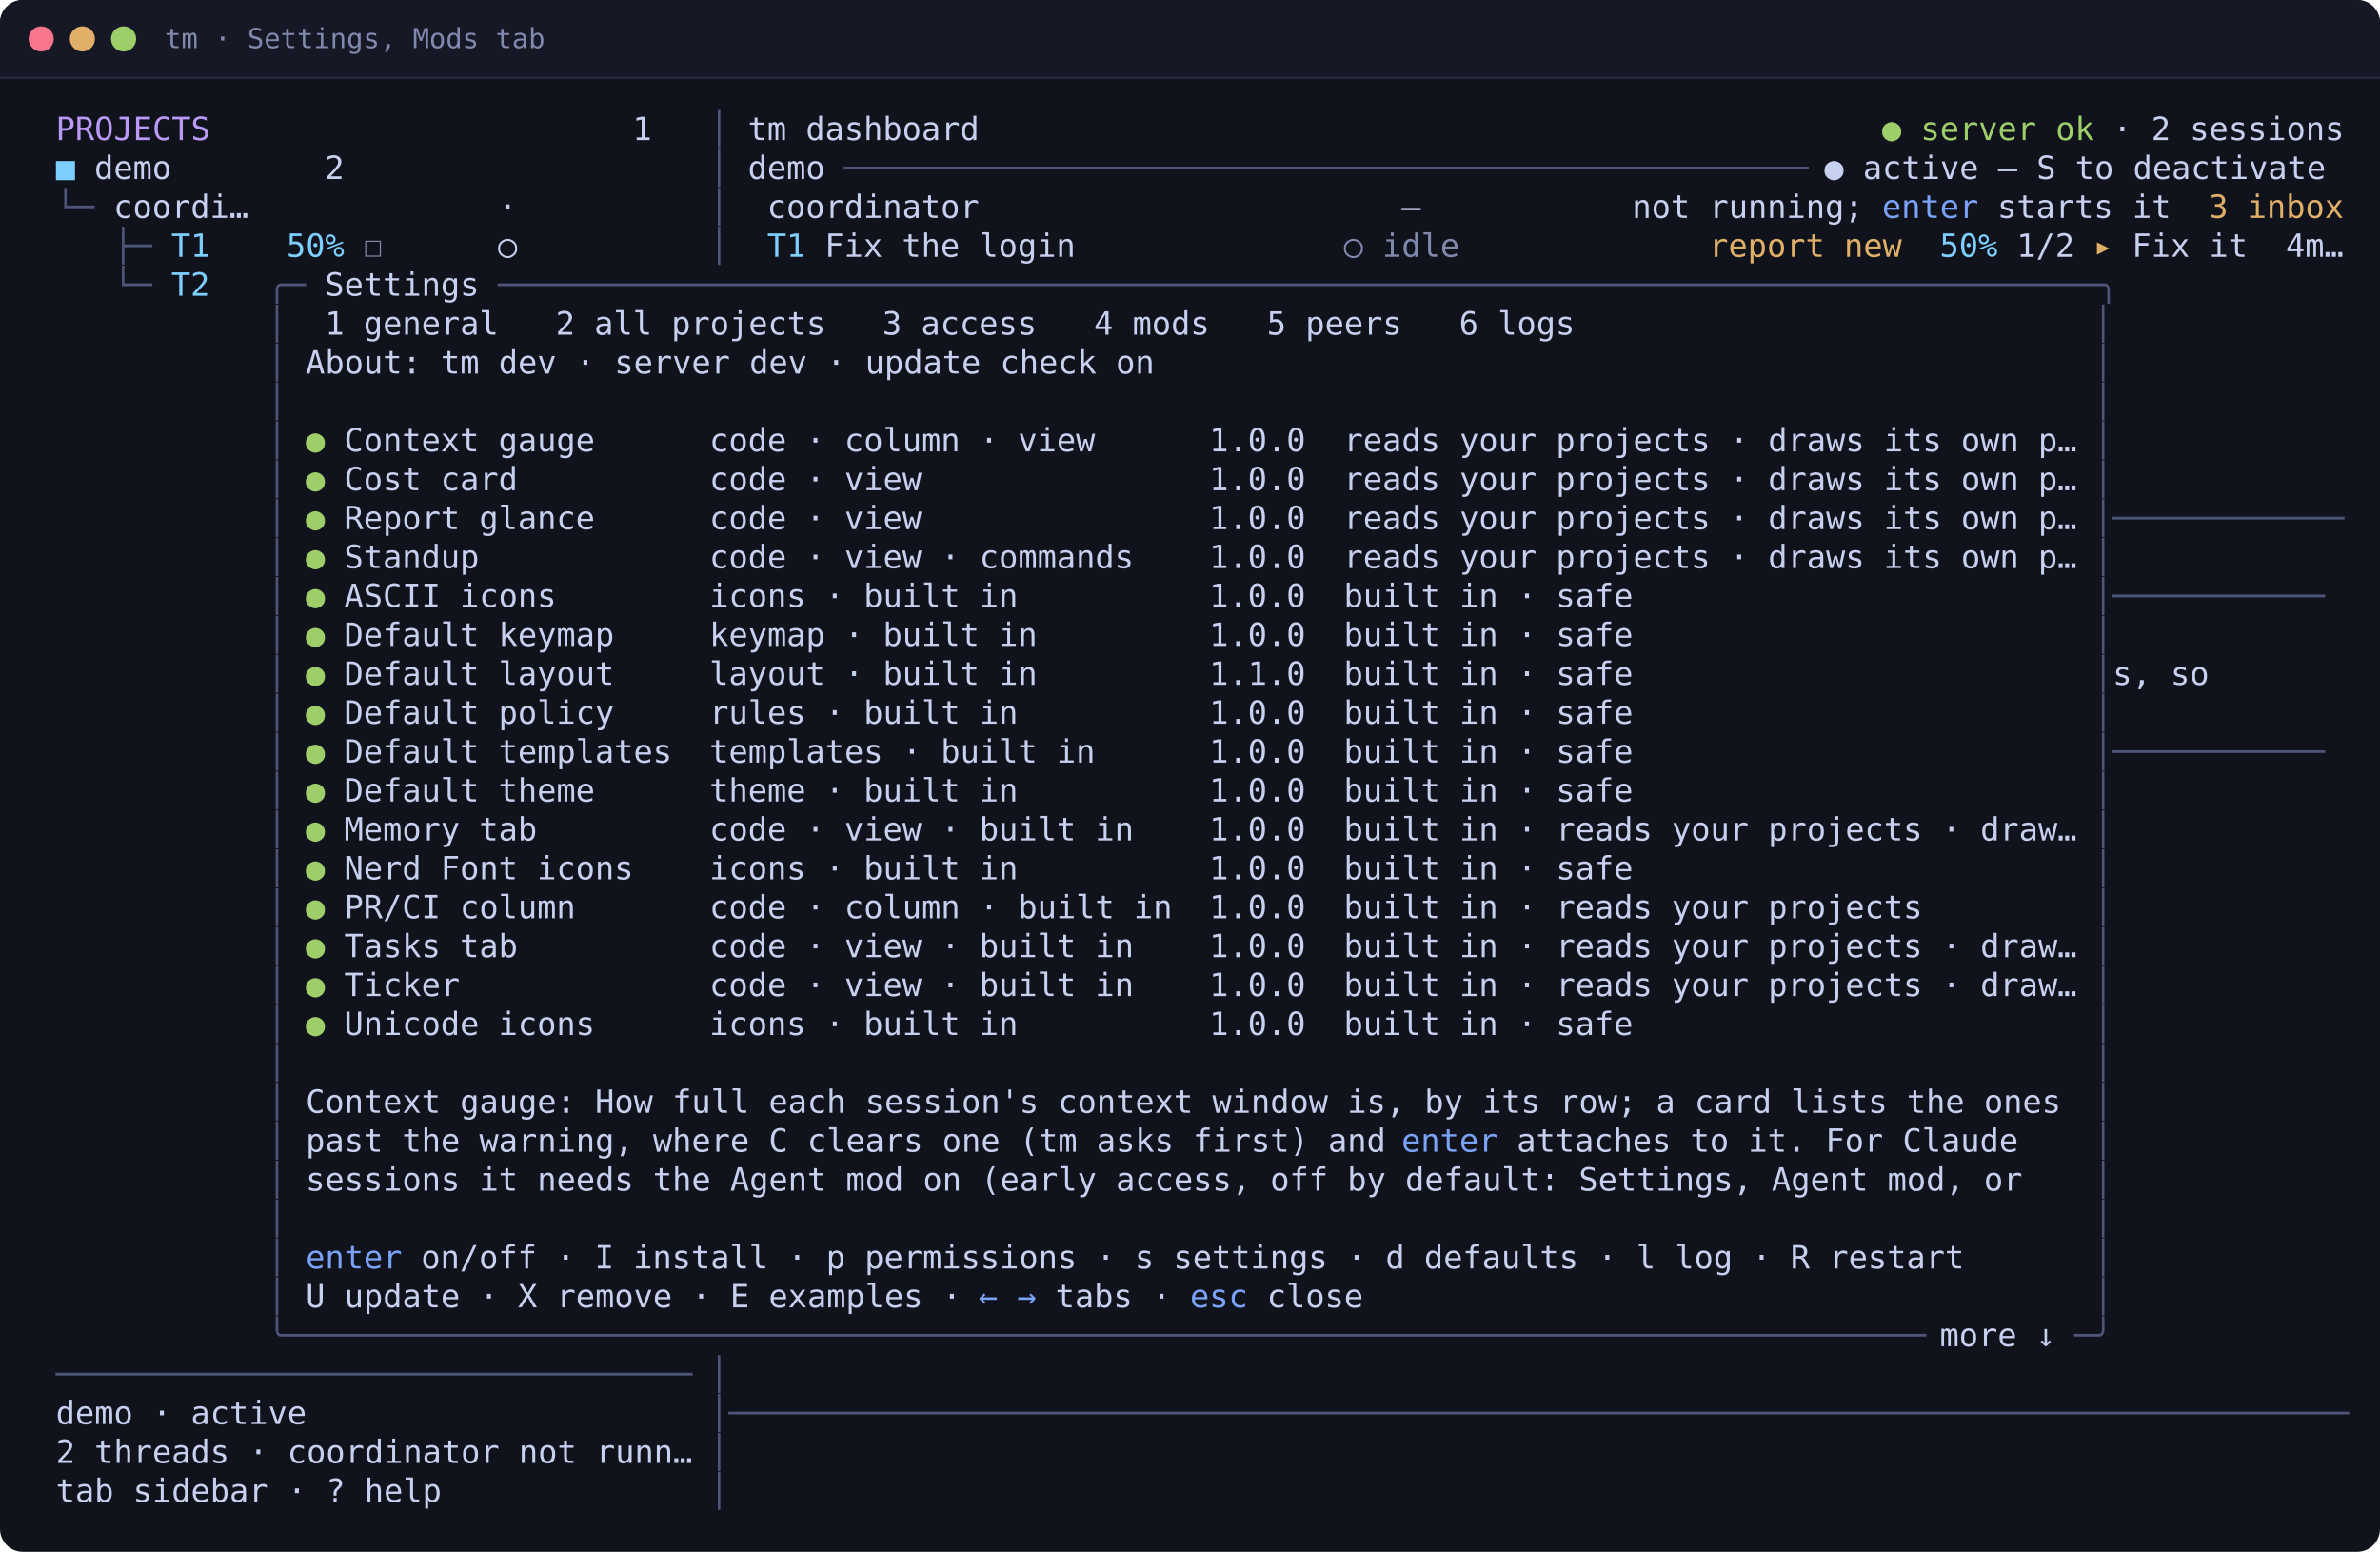
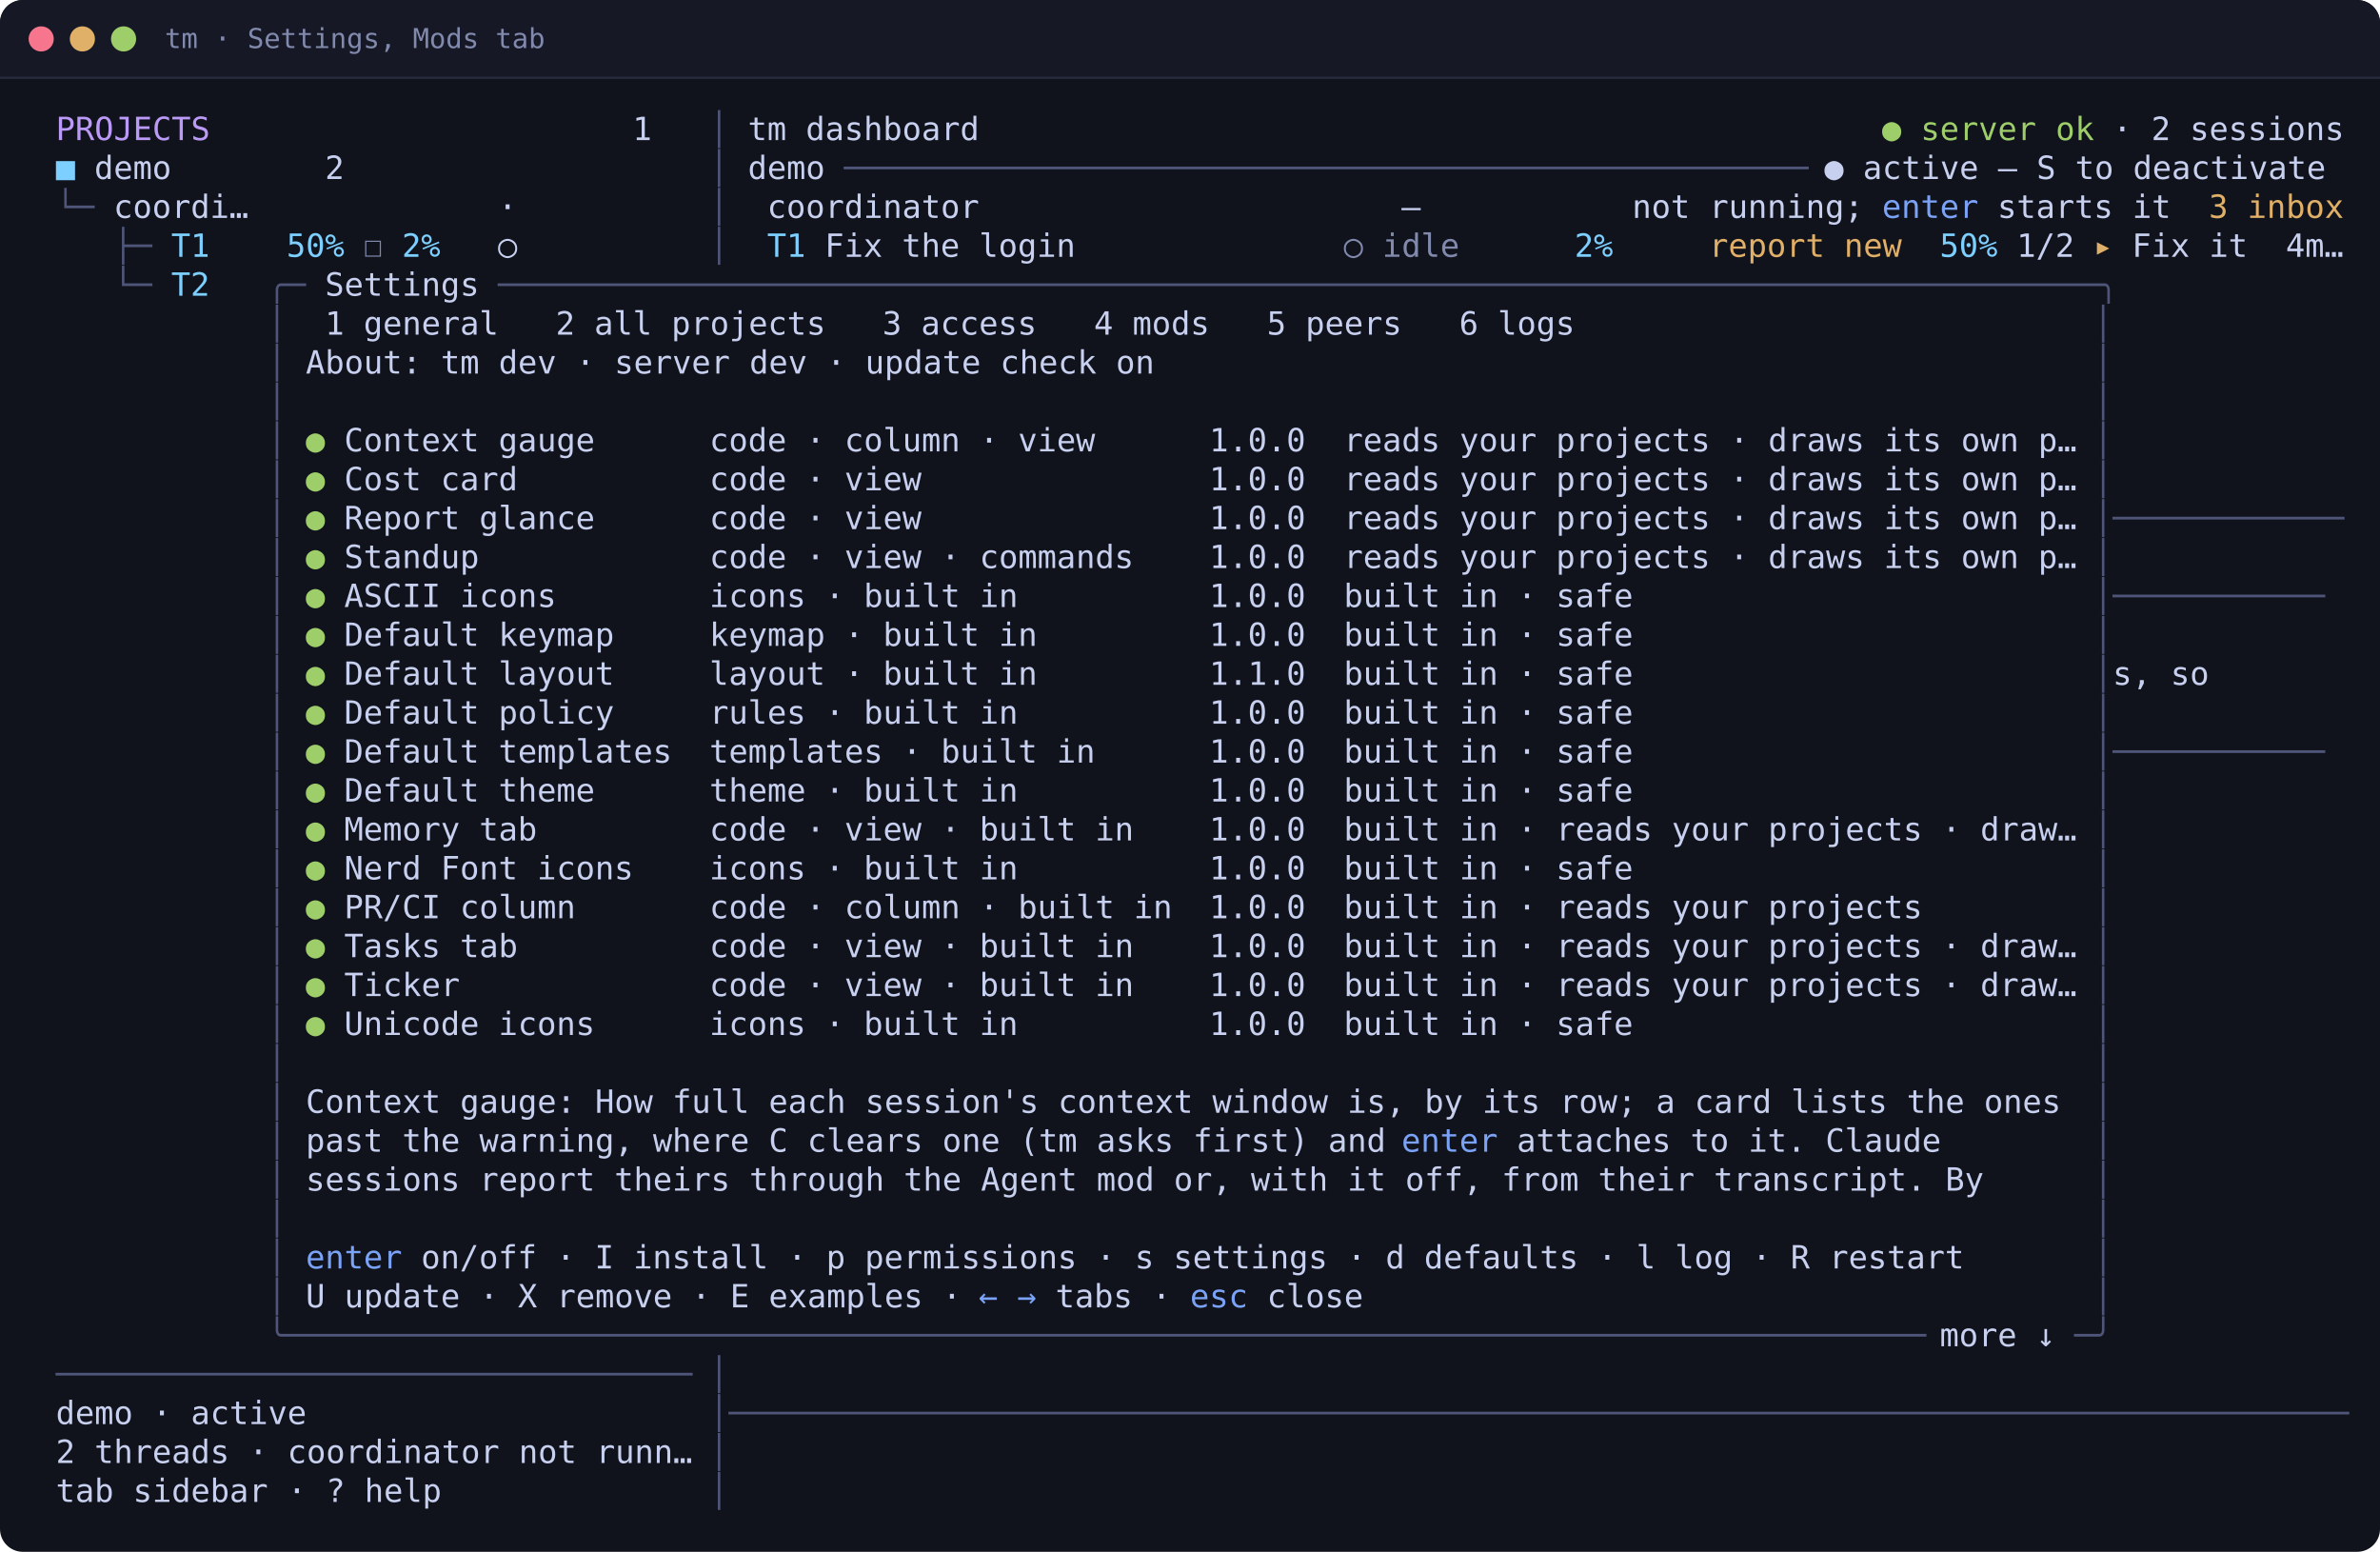
<svg xmlns="http://www.w3.org/2000/svg" width="1040" height="678" viewBox="0 0 1040 678" role="img" aria-labelledby="t">
  <style>text{font:14px ui-monospace,SFMono-Regular,Menlo,Consolas,'DejaVu Sans Mono','Liberation Mono',monospace;white-space:pre}</style>
  <rect width="1040" height="678" rx="10" fill="#11131c" />
  <rect width="1040" height="34" rx="10" fill="#161925" />
  <rect y="24" width="1040" height="10" fill="#161925" />
  <line x1="0" y1="34" x2="1040" y2="34" stroke="#262a3d" />
  <circle cx="18" cy="17" r="5.5" fill="#f7768e" />
  <circle cx="36" cy="17" r="5.5" fill="#e0af68" />
  <circle cx="54" cy="17" r="5.5" fill="#9ece6a" />
  <text x="72" y="21" fill="#8189ad" style="font-size:12px">tm · Settings, Mods tab</text>
  <text x="24.4" y="61.2" fill="#bb9af7" font-weight="700" textLength="67.2" lengthAdjust="spacingAndGlyphs">PROJECTS</text>
  <text x="276.4" y="61.2" fill="#c8d0f0">1</text>
  <text x="310.0" y="61.2" fill="#4e5578">│</text>
  <text x="326.8" y="61.2" fill="#c8d0f0" font-weight="700" textLength="100.8" lengthAdjust="spacingAndGlyphs">tm dashboard</text>
  <text x="822.4" y="61.2" fill="#9ece6a" textLength="92.4" lengthAdjust="spacingAndGlyphs">● server ok</text>
  <text x="923.2" y="61.2" fill="#c8d0f0" textLength="100.8" lengthAdjust="spacingAndGlyphs">· 2 sessions</text>
  <text x="24.4" y="78.2" fill="#7dcfff">■</text>
  <text x="41.2" y="78.2" fill="#c8d0f0" textLength="33.6" lengthAdjust="spacingAndGlyphs">demo</text>
  <text x="142.0" y="78.2" fill="#c8d0f0">2</text>
  <text x="310.0" y="78.2" fill="#4e5578">│</text>
  <text x="326.8" y="78.2" fill="#c8d0f0" textLength="33.6" lengthAdjust="spacingAndGlyphs">demo</text>
  <text x="368.8" y="78.2" fill="#4e5578" textLength="420.0" lengthAdjust="spacingAndGlyphs">──────────────────────────────────────────────────</text>
  <text x="797.2" y="78.2" fill="#c8d0f0" textLength="218.4" lengthAdjust="spacingAndGlyphs">● active — S to deactivate</text>
  <text x="24.4" y="95.2" fill="#4e5578" textLength="16.8" lengthAdjust="spacingAndGlyphs">└─</text>
  <text x="49.6" y="95.2" fill="#c8d0f0" textLength="58.8" lengthAdjust="spacingAndGlyphs">coordi…</text>
  <text x="217.6" y="95.2" fill="#c8d0f0">·</text>
  <text x="310.0" y="95.2" fill="#4e5578">│</text>
  <text x="335.2" y="95.2" fill="#c8d0f0" textLength="92.4" lengthAdjust="spacingAndGlyphs">coordinator</text>
  <text x="612.4" y="95.2" fill="#c8d0f0">—</text>
  <text x="713.2" y="95.2" fill="#c8d0f0" textLength="100.8" lengthAdjust="spacingAndGlyphs">not running;</text>
  <text x="822.4" y="95.2" fill="#7aa2f7" textLength="42.0" lengthAdjust="spacingAndGlyphs">enter</text>
  <text x="872.8" y="95.2" fill="#c8d0f0" textLength="75.6" lengthAdjust="spacingAndGlyphs">starts it</text>
  <text x="965.2" y="95.2" fill="#e0af68" textLength="58.8" lengthAdjust="spacingAndGlyphs">3 inbox</text>
  <text x="49.6" y="112.2" fill="#4e5578" textLength="16.8" lengthAdjust="spacingAndGlyphs">├─</text>
  <text x="74.8" y="112.2" fill="#7dcfff" font-weight="700" textLength="16.8" lengthAdjust="spacingAndGlyphs">T1</text>
  <text x="125.2" y="112.2" fill="#7dcfff" textLength="25.2" lengthAdjust="spacingAndGlyphs">50%</text>
  <text x="158.8" y="112.2" fill="#8189ad">☐</text>
+   <text x="175.6" y="112.2" fill="#7dcfff" textLength="16.8" lengthAdjust="spacingAndGlyphs">2%</text>
  <text x="217.6" y="112.2" fill="#c8d0f0">○</text>
  <text x="310.0" y="112.2" fill="#4e5578">│</text>
  <text x="335.2" y="112.2" fill="#7dcfff" font-weight="700" textLength="16.8" lengthAdjust="spacingAndGlyphs">T1</text>
  <text x="360.4" y="112.2" fill="#c8d0f0" textLength="109.2" lengthAdjust="spacingAndGlyphs">Fix the login</text>
  <text x="587.2" y="112.2" fill="#8189ad" textLength="50.4" lengthAdjust="spacingAndGlyphs">○ idle</text>
+   <text x="688.0" y="112.2" fill="#7dcfff" textLength="16.8" lengthAdjust="spacingAndGlyphs">2%</text>
  <text x="746.8" y="112.2" fill="#e0af68" textLength="84.0" lengthAdjust="spacingAndGlyphs">report new</text>
  <text x="847.6" y="112.2" fill="#7dcfff" textLength="25.2" lengthAdjust="spacingAndGlyphs">50%</text>
  <text x="881.2" y="112.2" fill="#c8d0f0" textLength="25.2" lengthAdjust="spacingAndGlyphs">1/2</text>
  <text x="914.8" y="112.2" fill="#e0af68">▸</text>
  <text x="931.6" y="112.2" fill="#c8d0f0" textLength="50.4" lengthAdjust="spacingAndGlyphs">Fix it</text>
  <text x="998.8" y="112.2" fill="#c8d0f0" textLength="25.2" lengthAdjust="spacingAndGlyphs">4m…</text>
  <text x="49.6" y="129.2" fill="#4e5578" textLength="16.8" lengthAdjust="spacingAndGlyphs">└─</text>
  <text x="74.8" y="129.2" fill="#7dcfff" font-weight="700" textLength="16.8" lengthAdjust="spacingAndGlyphs">T2</text>
  <text x="116.8" y="129.2" fill="#4e5578" textLength="16.8" lengthAdjust="spacingAndGlyphs">╭─</text>
  <text x="142.0" y="129.2" fill="#c8d0f0" textLength="67.2" lengthAdjust="spacingAndGlyphs">Settings</text>
  <text x="217.6" y="129.2" fill="#4e5578" textLength="705.6" lengthAdjust="spacingAndGlyphs">───────────────────────────────────────────────────────────────────────────────────╮</text>
  <text x="116.8" y="146.2" fill="#4e5578">│</text>
  <text x="142.0" y="146.2" fill="#c8d0f0" textLength="75.6" lengthAdjust="spacingAndGlyphs">1 general</text>
  <text x="242.8" y="146.2" fill="#c8d0f0" textLength="117.6" lengthAdjust="spacingAndGlyphs">2 all projects</text>
  <text x="385.6" y="146.2" fill="#c8d0f0" textLength="67.2" lengthAdjust="spacingAndGlyphs">3 access</text>
  <text x="478.0" y="146.2" fill="#c8d0f0" textLength="50.4" lengthAdjust="spacingAndGlyphs">4 mods</text>
  <text x="553.6" y="146.2" fill="#c8d0f0" textLength="58.8" lengthAdjust="spacingAndGlyphs">5 peers</text>
  <text x="637.6" y="146.2" fill="#c8d0f0" textLength="50.4" lengthAdjust="spacingAndGlyphs">6 logs</text>
  <text x="914.8" y="146.2" fill="#4e5578">│</text>
  <text x="116.8" y="163.2" fill="#4e5578">│</text>
  <text x="133.6" y="163.2" fill="#c8d0f0" textLength="369.6" lengthAdjust="spacingAndGlyphs">About: tm dev · server dev · update check on</text>
  <text x="914.8" y="163.2" fill="#4e5578">│</text>
  <text x="116.8" y="180.2" fill="#4e5578">│</text>
  <text x="914.8" y="180.2" fill="#4e5578">│</text>
  <text x="116.8" y="197.2" fill="#4e5578">│</text>
  <text x="133.6" y="197.2" fill="#9ece6a">●</text>
  <text x="150.4" y="197.2" fill="#c8d0f0" textLength="109.2" lengthAdjust="spacingAndGlyphs">Context gauge</text>
  <text x="310.0" y="197.2" fill="#c8d0f0" textLength="168.0" lengthAdjust="spacingAndGlyphs">code · column · view</text>
  <text x="528.4" y="197.2" fill="#c8d0f0" textLength="42.0" lengthAdjust="spacingAndGlyphs">1.0.0</text>
  <text x="587.2" y="197.2" fill="#c8d0f0" textLength="319.2" lengthAdjust="spacingAndGlyphs">reads your projects · draws its own p…</text>
  <text x="914.8" y="197.2" fill="#4e5578">│</text>
  <text x="116.8" y="214.2" fill="#4e5578">│</text>
  <text x="133.6" y="214.2" fill="#9ece6a">●</text>
  <text x="150.4" y="214.2" fill="#c8d0f0" textLength="75.6" lengthAdjust="spacingAndGlyphs">Cost card</text>
  <text x="310.0" y="214.2" fill="#c8d0f0" textLength="92.4" lengthAdjust="spacingAndGlyphs">code · view</text>
  <text x="528.4" y="214.2" fill="#c8d0f0" textLength="42.0" lengthAdjust="spacingAndGlyphs">1.0.0</text>
  <text x="587.2" y="214.2" fill="#c8d0f0" textLength="319.2" lengthAdjust="spacingAndGlyphs">reads your projects · draws its own p…</text>
  <text x="914.8" y="214.2" fill="#4e5578">│</text>
  <text x="116.8" y="231.2" fill="#4e5578">│</text>
  <text x="133.6" y="231.2" fill="#9ece6a">●</text>
  <text x="150.4" y="231.2" fill="#c8d0f0" textLength="109.2" lengthAdjust="spacingAndGlyphs">Report glance</text>
  <text x="310.0" y="231.2" fill="#c8d0f0" textLength="92.4" lengthAdjust="spacingAndGlyphs">code · view</text>
  <text x="528.4" y="231.2" fill="#c8d0f0" textLength="42.0" lengthAdjust="spacingAndGlyphs">1.0.0</text>
  <text x="587.2" y="231.2" fill="#c8d0f0" textLength="319.2" lengthAdjust="spacingAndGlyphs">reads your projects · draws its own p…</text>
  <text x="914.8" y="231.2" fill="#4e5578" textLength="109.2" lengthAdjust="spacingAndGlyphs">│────────────</text>
  <text x="116.8" y="248.2" fill="#4e5578">│</text>
  <text x="133.6" y="248.2" fill="#9ece6a">●</text>
  <text x="150.4" y="248.2" fill="#c8d0f0" textLength="58.8" lengthAdjust="spacingAndGlyphs">Standup</text>
  <text x="310.0" y="248.2" fill="#c8d0f0" textLength="184.8" lengthAdjust="spacingAndGlyphs">code · view · commands</text>
  <text x="528.4" y="248.2" fill="#c8d0f0" textLength="42.0" lengthAdjust="spacingAndGlyphs">1.0.0</text>
  <text x="587.2" y="248.2" fill="#c8d0f0" textLength="319.2" lengthAdjust="spacingAndGlyphs">reads your projects · draws its own p…</text>
  <text x="914.8" y="248.2" fill="#4e5578">│</text>
  <text x="116.8" y="265.2" fill="#4e5578">│</text>
  <text x="133.6" y="265.2" fill="#9ece6a">●</text>
  <text x="150.4" y="265.2" fill="#c8d0f0" textLength="92.4" lengthAdjust="spacingAndGlyphs">ASCII icons</text>
  <text x="310.0" y="265.2" fill="#c8d0f0" textLength="134.4" lengthAdjust="spacingAndGlyphs">icons · built in</text>
  <text x="528.4" y="265.2" fill="#c8d0f0" textLength="42.0" lengthAdjust="spacingAndGlyphs">1.0.0</text>
  <text x="587.2" y="265.2" fill="#c8d0f0" textLength="126.0" lengthAdjust="spacingAndGlyphs">built in · safe</text>
  <text x="914.8" y="265.2" fill="#4e5578" textLength="100.8" lengthAdjust="spacingAndGlyphs">│───────────</text>
  <text x="116.8" y="282.2" fill="#4e5578">│</text>
  <text x="133.6" y="282.2" fill="#9ece6a">●</text>
  <text x="150.4" y="282.2" fill="#c8d0f0" textLength="117.6" lengthAdjust="spacingAndGlyphs">Default keymap</text>
  <text x="310.0" y="282.2" fill="#c8d0f0" textLength="142.8" lengthAdjust="spacingAndGlyphs">keymap · built in</text>
  <text x="528.4" y="282.2" fill="#c8d0f0" textLength="42.0" lengthAdjust="spacingAndGlyphs">1.0.0</text>
  <text x="587.2" y="282.2" fill="#c8d0f0" textLength="126.0" lengthAdjust="spacingAndGlyphs">built in · safe</text>
  <text x="914.8" y="282.2" fill="#4e5578">│</text>
  <text x="116.8" y="299.2" fill="#4e5578">│</text>
  <text x="133.6" y="299.2" fill="#9ece6a">●</text>
  <text x="150.4" y="299.2" fill="#c8d0f0" textLength="117.6" lengthAdjust="spacingAndGlyphs">Default layout</text>
  <text x="310.0" y="299.2" fill="#c8d0f0" textLength="142.8" lengthAdjust="spacingAndGlyphs">layout · built in</text>
  <text x="528.4" y="299.2" fill="#c8d0f0" textLength="42.0" lengthAdjust="spacingAndGlyphs">1.1.0</text>
  <text x="587.2" y="299.2" fill="#c8d0f0" textLength="126.0" lengthAdjust="spacingAndGlyphs">built in · safe</text>
  <text x="914.8" y="299.2" fill="#4e5578">│</text>
  <text x="923.2" y="299.2" fill="#c8d0f0" textLength="42.0" lengthAdjust="spacingAndGlyphs">s, so</text>
  <text x="116.8" y="316.2" fill="#4e5578">│</text>
  <text x="133.6" y="316.2" fill="#9ece6a">●</text>
  <text x="150.4" y="316.2" fill="#c8d0f0" textLength="117.6" lengthAdjust="spacingAndGlyphs">Default policy</text>
  <text x="310.0" y="316.2" fill="#c8d0f0" textLength="134.4" lengthAdjust="spacingAndGlyphs">rules · built in</text>
  <text x="528.4" y="316.2" fill="#c8d0f0" textLength="42.0" lengthAdjust="spacingAndGlyphs">1.0.0</text>
  <text x="587.2" y="316.2" fill="#c8d0f0" textLength="126.0" lengthAdjust="spacingAndGlyphs">built in · safe</text>
  <text x="914.8" y="316.2" fill="#4e5578">│</text>
  <text x="116.8" y="333.2" fill="#4e5578">│</text>
  <text x="133.6" y="333.2" fill="#9ece6a">●</text>
  <text x="150.4" y="333.2" fill="#c8d0f0" textLength="142.8" lengthAdjust="spacingAndGlyphs">Default templates</text>
  <text x="310.0" y="333.2" fill="#c8d0f0" textLength="168.0" lengthAdjust="spacingAndGlyphs">templates · built in</text>
  <text x="528.4" y="333.2" fill="#c8d0f0" textLength="42.0" lengthAdjust="spacingAndGlyphs">1.0.0</text>
  <text x="587.2" y="333.2" fill="#c8d0f0" textLength="126.0" lengthAdjust="spacingAndGlyphs">built in · safe</text>
  <text x="914.8" y="333.2" fill="#4e5578" textLength="100.8" lengthAdjust="spacingAndGlyphs">│───────────</text>
  <text x="116.8" y="350.2" fill="#4e5578">│</text>
  <text x="133.6" y="350.2" fill="#9ece6a">●</text>
  <text x="150.4" y="350.2" fill="#c8d0f0" textLength="109.2" lengthAdjust="spacingAndGlyphs">Default theme</text>
  <text x="310.0" y="350.2" fill="#c8d0f0" textLength="134.4" lengthAdjust="spacingAndGlyphs">theme · built in</text>
  <text x="528.4" y="350.2" fill="#c8d0f0" textLength="42.0" lengthAdjust="spacingAndGlyphs">1.0.0</text>
  <text x="587.2" y="350.2" fill="#c8d0f0" textLength="126.0" lengthAdjust="spacingAndGlyphs">built in · safe</text>
  <text x="914.8" y="350.2" fill="#4e5578">│</text>
  <text x="116.8" y="367.2" fill="#4e5578">│</text>
  <text x="133.6" y="367.2" fill="#9ece6a">●</text>
  <text x="150.4" y="367.2" fill="#c8d0f0" textLength="84.0" lengthAdjust="spacingAndGlyphs">Memory tab</text>
  <text x="310.0" y="367.2" fill="#c8d0f0" textLength="184.8" lengthAdjust="spacingAndGlyphs">code · view · built in</text>
  <text x="528.4" y="367.2" fill="#c8d0f0" textLength="42.0" lengthAdjust="spacingAndGlyphs">1.0.0</text>
  <text x="587.2" y="367.2" fill="#c8d0f0" textLength="319.2" lengthAdjust="spacingAndGlyphs">built in · reads your projects · draw…</text>
  <text x="914.8" y="367.2" fill="#4e5578">│</text>
  <text x="116.8" y="384.2" fill="#4e5578">│</text>
  <text x="133.6" y="384.2" fill="#9ece6a">●</text>
  <text x="150.4" y="384.2" fill="#c8d0f0" textLength="126.0" lengthAdjust="spacingAndGlyphs">Nerd Font icons</text>
  <text x="310.0" y="384.2" fill="#c8d0f0" textLength="134.4" lengthAdjust="spacingAndGlyphs">icons · built in</text>
  <text x="528.4" y="384.2" fill="#c8d0f0" textLength="42.0" lengthAdjust="spacingAndGlyphs">1.0.0</text>
  <text x="587.2" y="384.2" fill="#c8d0f0" textLength="126.0" lengthAdjust="spacingAndGlyphs">built in · safe</text>
  <text x="914.8" y="384.2" fill="#4e5578">│</text>
  <text x="116.8" y="401.2" fill="#4e5578">│</text>
  <text x="133.6" y="401.2" fill="#9ece6a">●</text>
  <text x="150.4" y="401.2" fill="#c8d0f0" textLength="100.8" lengthAdjust="spacingAndGlyphs">PR/CI column</text>
  <text x="310.0" y="401.2" fill="#c8d0f0" textLength="201.6" lengthAdjust="spacingAndGlyphs">code · column · built in</text>
  <text x="528.4" y="401.2" fill="#c8d0f0" textLength="42.0" lengthAdjust="spacingAndGlyphs">1.0.0</text>
  <text x="587.2" y="401.2" fill="#c8d0f0" textLength="252.0" lengthAdjust="spacingAndGlyphs">built in · reads your projects</text>
  <text x="914.8" y="401.2" fill="#4e5578">│</text>
  <text x="116.8" y="418.2" fill="#4e5578">│</text>
  <text x="133.6" y="418.2" fill="#9ece6a">●</text>
  <text x="150.4" y="418.2" fill="#c8d0f0" textLength="75.6" lengthAdjust="spacingAndGlyphs">Tasks tab</text>
  <text x="310.0" y="418.2" fill="#c8d0f0" textLength="184.8" lengthAdjust="spacingAndGlyphs">code · view · built in</text>
  <text x="528.4" y="418.2" fill="#c8d0f0" textLength="42.0" lengthAdjust="spacingAndGlyphs">1.0.0</text>
  <text x="587.2" y="418.2" fill="#c8d0f0" textLength="319.2" lengthAdjust="spacingAndGlyphs">built in · reads your projects · draw…</text>
  <text x="914.8" y="418.2" fill="#4e5578">│</text>
  <text x="116.8" y="435.2" fill="#4e5578">│</text>
  <text x="133.6" y="435.2" fill="#9ece6a">●</text>
  <text x="150.4" y="435.2" fill="#c8d0f0" textLength="50.4" lengthAdjust="spacingAndGlyphs">Ticker</text>
  <text x="310.0" y="435.2" fill="#c8d0f0" textLength="184.8" lengthAdjust="spacingAndGlyphs">code · view · built in</text>
  <text x="528.4" y="435.2" fill="#c8d0f0" textLength="42.0" lengthAdjust="spacingAndGlyphs">1.0.0</text>
  <text x="587.2" y="435.2" fill="#c8d0f0" textLength="319.2" lengthAdjust="spacingAndGlyphs">built in · reads your projects · draw…</text>
  <text x="914.8" y="435.2" fill="#4e5578">│</text>
  <text x="116.8" y="452.2" fill="#4e5578">│</text>
  <text x="133.6" y="452.2" fill="#9ece6a">●</text>
  <text x="150.4" y="452.2" fill="#c8d0f0" textLength="109.2" lengthAdjust="spacingAndGlyphs">Unicode icons</text>
  <text x="310.0" y="452.2" fill="#c8d0f0" textLength="134.4" lengthAdjust="spacingAndGlyphs">icons · built in</text>
  <text x="528.4" y="452.2" fill="#c8d0f0" textLength="42.0" lengthAdjust="spacingAndGlyphs">1.0.0</text>
  <text x="587.2" y="452.2" fill="#c8d0f0" textLength="126.0" lengthAdjust="spacingAndGlyphs">built in · safe</text>
  <text x="914.8" y="452.2" fill="#4e5578">│</text>
  <text x="116.8" y="469.2" fill="#4e5578">│</text>
  <text x="914.8" y="469.2" fill="#4e5578">│</text>
  <text x="116.8" y="486.2" fill="#4e5578">│</text>
  <text x="133.6" y="486.2" fill="#c8d0f0" textLength="764.4" lengthAdjust="spacingAndGlyphs">Context gauge: How full each session's context window is, by its row; a card lists the ones</text>
  <text x="914.8" y="486.2" fill="#4e5578">│</text>
  <text x="116.8" y="503.2" fill="#4e5578">│</text>
  <text x="133.6" y="503.2" fill="#c8d0f0" textLength="470.4" lengthAdjust="spacingAndGlyphs">past the warning, where C clears one (tm asks first) and</text>
  <text x="612.4" y="503.2" fill="#7aa2f7" textLength="42.0" lengthAdjust="spacingAndGlyphs">enter</text>
-   <text x="662.8" y="503.2" fill="#c8d0f0" textLength="218.4" lengthAdjust="spacingAndGlyphs">attaches to it. For Claude</text>
+   <text x="662.8" y="503.2" fill="#c8d0f0" textLength="184.8" lengthAdjust="spacingAndGlyphs">attaches to it. Claude</text>
  <text x="914.8" y="503.2" fill="#4e5578">│</text>
  <text x="116.8" y="520.2" fill="#4e5578">│</text>
-   <text x="133.6" y="520.2" fill="#c8d0f0" textLength="747.6" lengthAdjust="spacingAndGlyphs">sessions it needs the Agent mod on (early access, off by default: Settings, Agent mod, or</text>
+   <text x="133.6" y="520.2" fill="#c8d0f0" textLength="730.8" lengthAdjust="spacingAndGlyphs">sessions report theirs through the Agent mod or, with it off, from their transcript. By</text>
  <text x="914.8" y="520.2" fill="#4e5578">│</text>
  <text x="116.8" y="537.2" fill="#4e5578">│</text>
  <text x="914.8" y="537.2" fill="#4e5578">│</text>
  <text x="116.8" y="554.2" fill="#4e5578">│</text>
  <text x="133.6" y="554.2" fill="#7aa2f7" textLength="42.0" lengthAdjust="spacingAndGlyphs">enter</text>
  <text x="184.0" y="554.2" fill="#c8d0f0" textLength="672.0" lengthAdjust="spacingAndGlyphs">on/off · I install · p permissions · s settings · d defaults · l log · R restart</text>
  <text x="914.8" y="554.2" fill="#4e5578">│</text>
  <text x="116.8" y="571.2" fill="#4e5578">│</text>
  <text x="133.6" y="571.2" fill="#c8d0f0" textLength="285.6" lengthAdjust="spacingAndGlyphs">U update · X remove · E examples ·</text>
  <text x="427.6" y="571.2" fill="#7aa2f7" textLength="25.2" lengthAdjust="spacingAndGlyphs">← →</text>
  <text x="461.2" y="571.2" fill="#c8d0f0" textLength="50.4" lengthAdjust="spacingAndGlyphs">tabs ·</text>
  <text x="520.0" y="571.2" fill="#7aa2f7" textLength="25.2" lengthAdjust="spacingAndGlyphs">esc</text>
  <text x="553.6" y="571.2" fill="#c8d0f0" textLength="42.0" lengthAdjust="spacingAndGlyphs">close</text>
  <text x="914.8" y="571.2" fill="#4e5578">│</text>
  <text x="116.8" y="588.2" fill="#4e5578" textLength="722.4" lengthAdjust="spacingAndGlyphs">╰─────────────────────────────────────────────────────────────────────────────────────</text>
  <text x="847.6" y="588.2" fill="#c8d0f0" textLength="50.4" lengthAdjust="spacingAndGlyphs">more ↓</text>
  <text x="906.4" y="588.2" fill="#4e5578" textLength="16.8" lengthAdjust="spacingAndGlyphs">─╯</text>
  <text x="24.4" y="605.2" fill="#4e5578" textLength="277.2" lengthAdjust="spacingAndGlyphs">─────────────────────────────────</text>
  <text x="310.0" y="605.2" fill="#4e5578">│</text>
  <text x="24.4" y="622.2" fill="#c8d0f0" textLength="109.2" lengthAdjust="spacingAndGlyphs">demo · active</text>
  <text x="310.0" y="622.2" fill="#4e5578" textLength="714.0" lengthAdjust="spacingAndGlyphs">│────────────────────────────────────────────────────────────────────────────────────</text>
  <text x="24.4" y="639.2" fill="#c8d0f0" textLength="277.2" lengthAdjust="spacingAndGlyphs">2 threads · coordinator not runn…</text>
  <text x="310.0" y="639.2" fill="#4e5578">│</text>
  <text x="24.4" y="656.2" fill="#c8d0f0" textLength="168.0" lengthAdjust="spacingAndGlyphs">tab sidebar · ? help</text>
  <text x="310.0" y="656.2" fill="#4e5578">│</text>
</svg>
